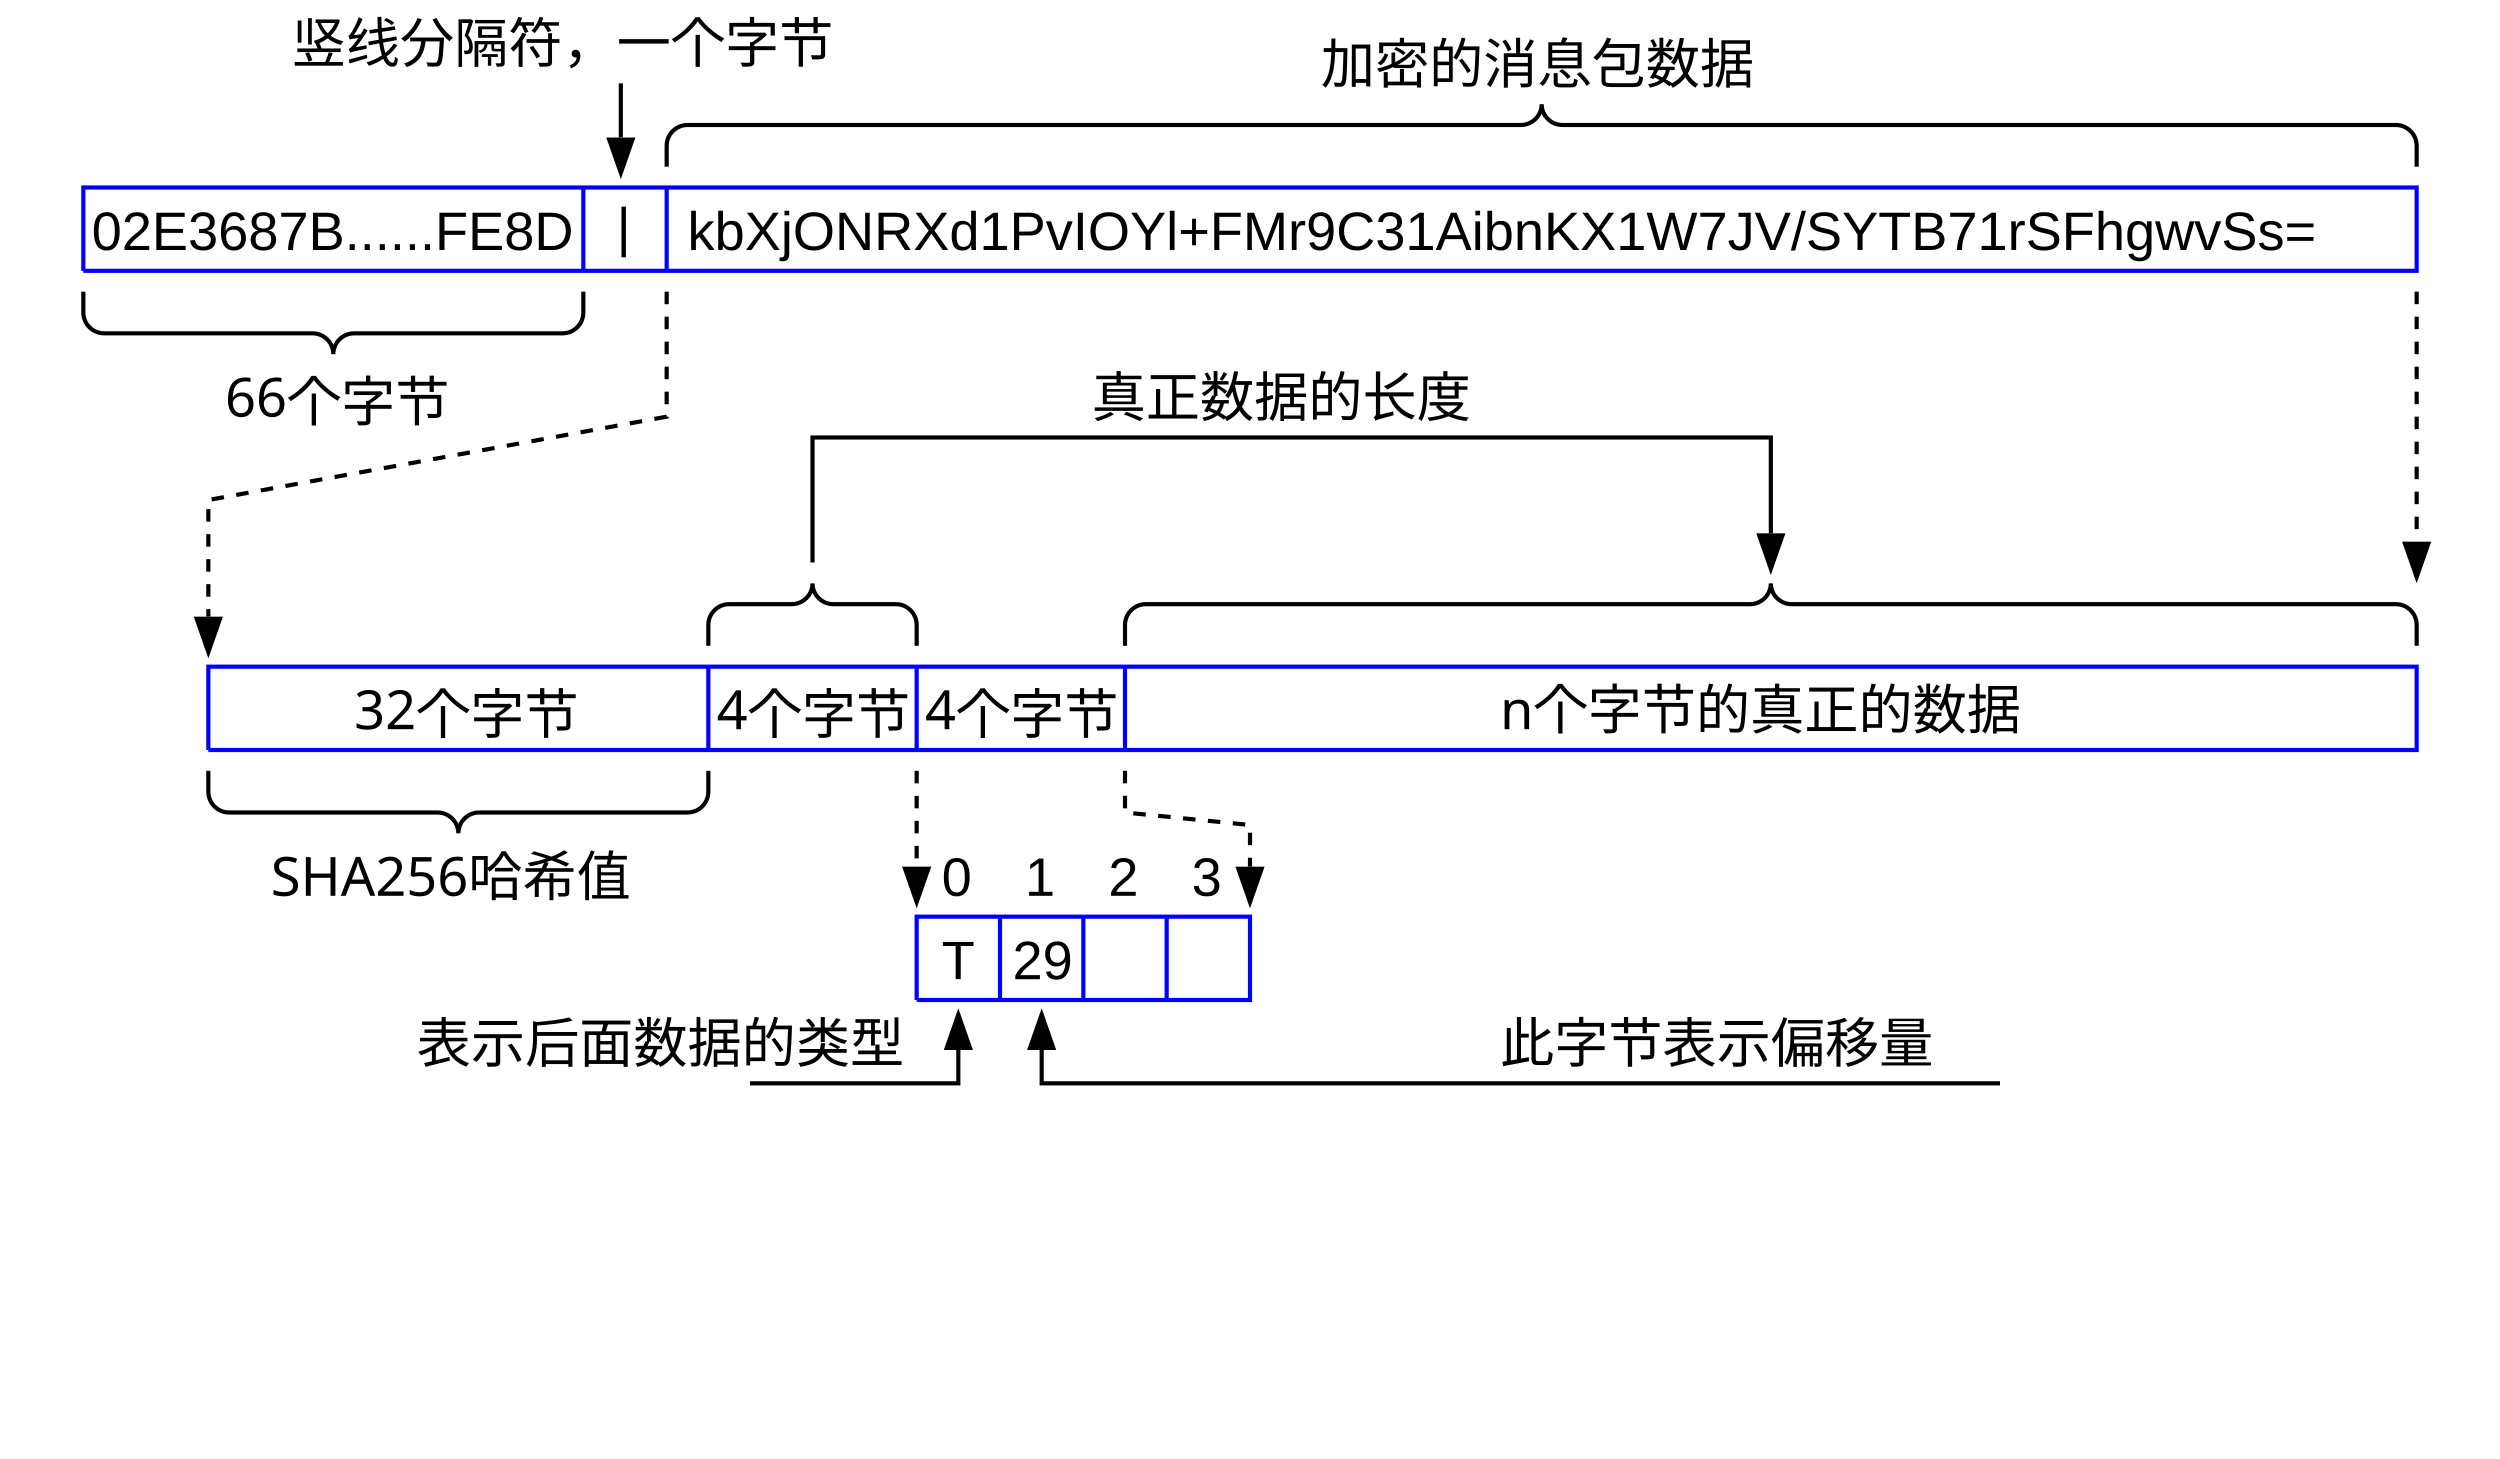
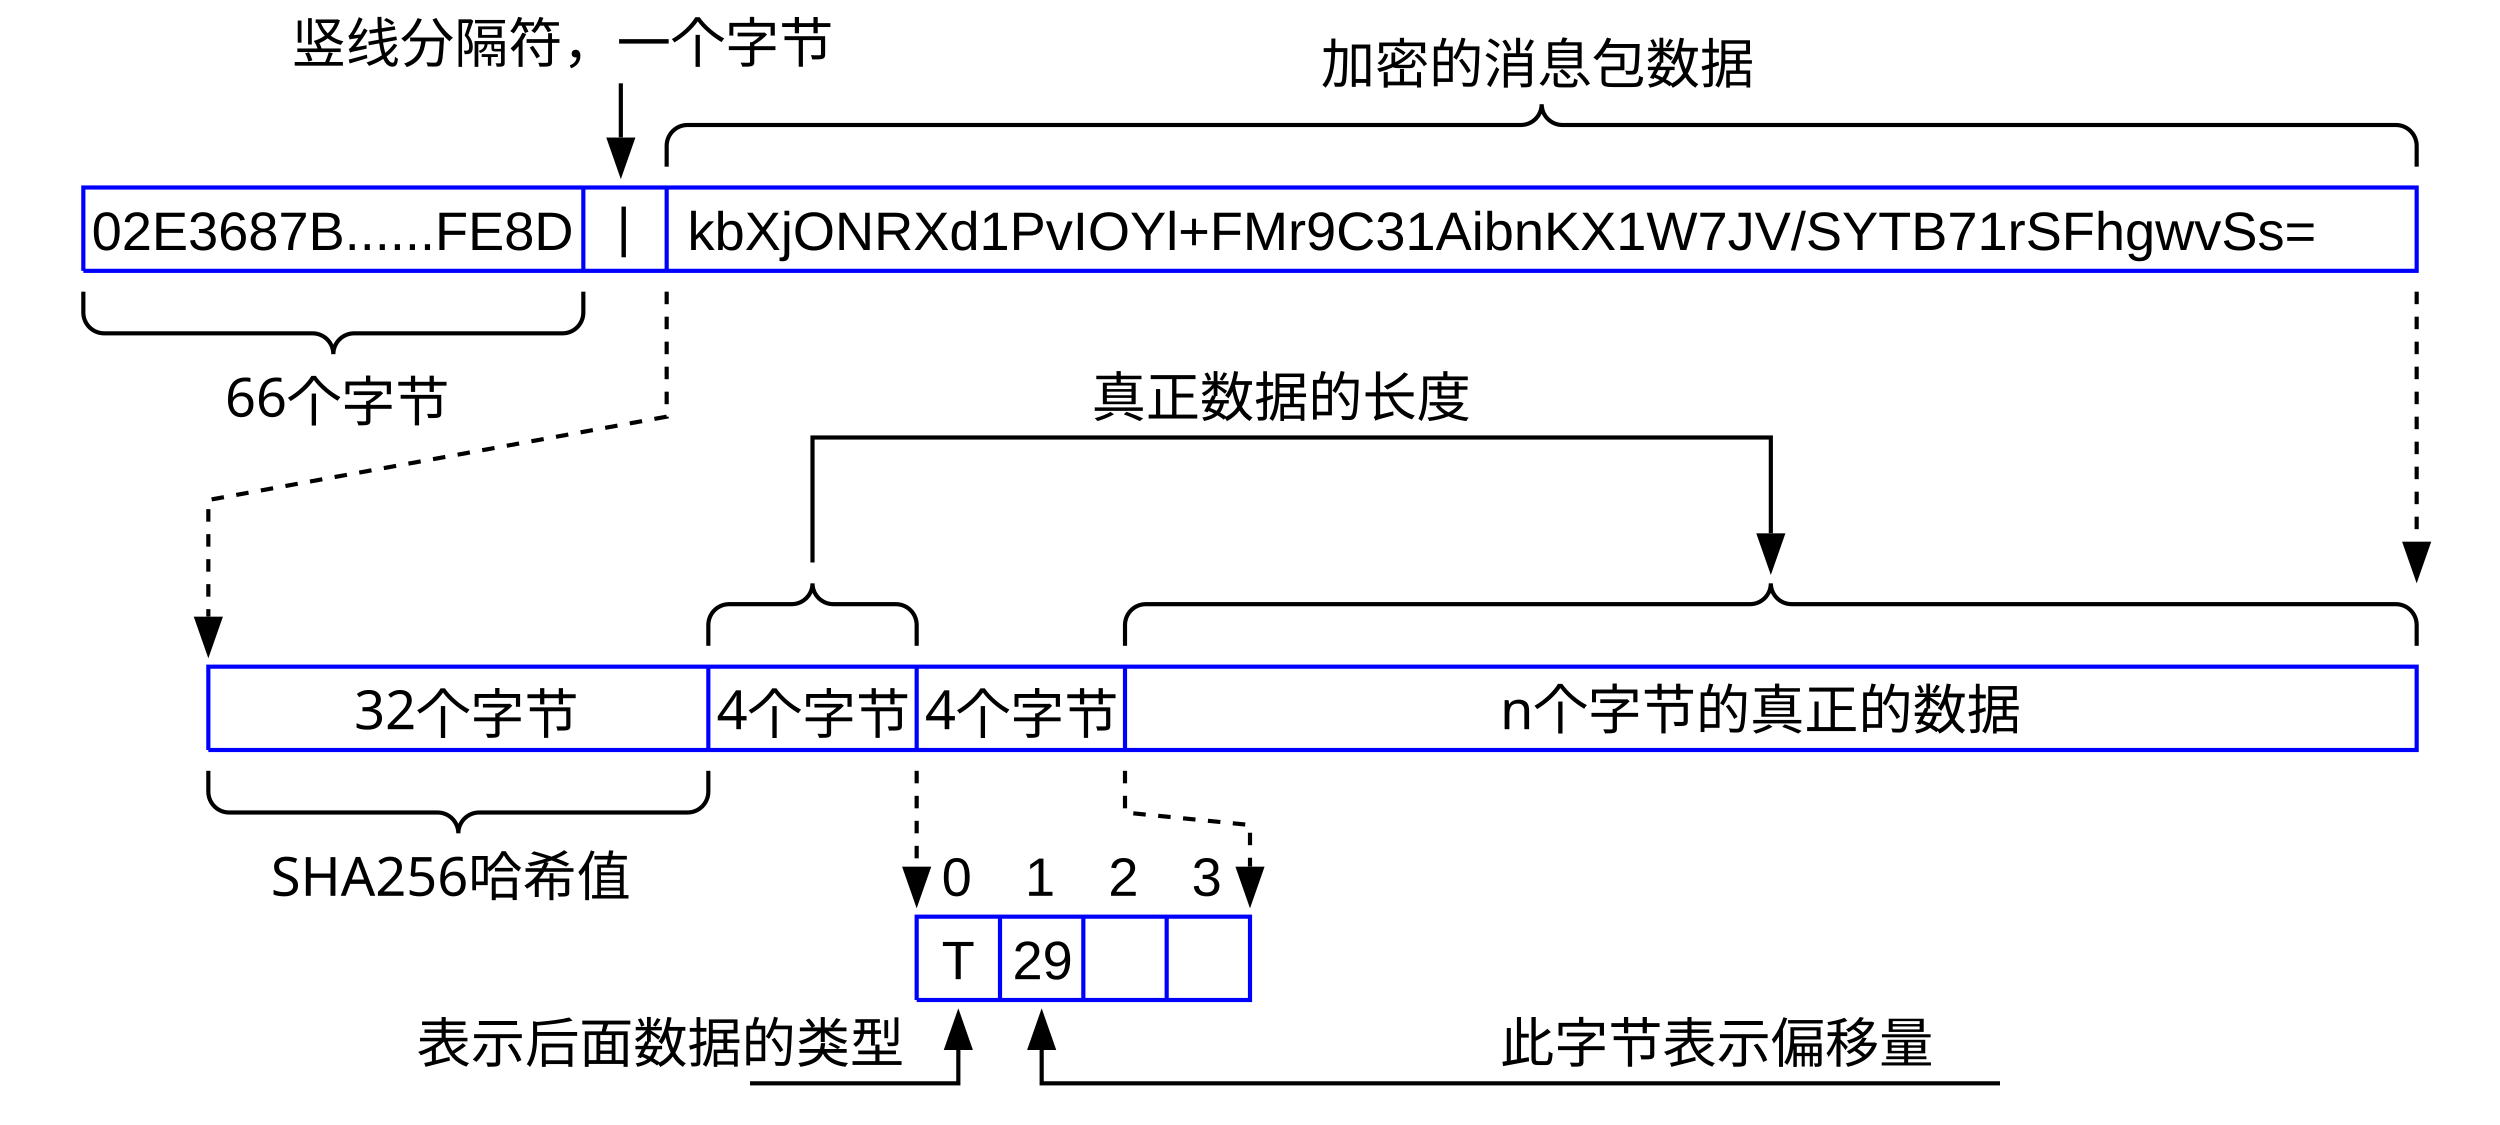
- <svg xmlns="http://www.w3.org/2000/svg" version="1.1" width="600" height="350">
+ <svg xmlns="http://www.w3.org/2000/svg" version="1.1" width="600" height="270">
  <defs>
    <marker id="arrowhead" markerWidth="10" markerHeight="7" refX="0" refY="3.5" orient="auto">
      <polygon points="0 0, 10 3.5, 0 7" />
    </marker>
  </defs>
  <text x="22" y="60" style="font-size:13px;font-family:'Arial'">02E3687B......FE8D</text>
  <text x="148" y="59" style="font-size:13px;font-family:'Arial'">|</text>
  <text x="165" y="60" style="font-size:13px;font-family:'Arial'">kbXjONRXd1PvIOYl+FMr9C31AibnKX1W7JV/SYTB71rSFhgwvSs=</text>
  <path d="M 149 20 V 33" stroke="#000000" stroke-width="1" fill="none" marker-end="url(#arrowhead)" />
  <text x="70" y="15" style="font-size:13px;font-family:'Microsoft Yahei'">竖线分隔符，一个字节</text>
  <path d="M 20 65 h 560 v -20 h -560 v 20" stroke="#0000FF" stroke-width="1" fill="none" />
  <path d="M 140 45 v 20" stroke="#0000FF" stroke-width="1" fill="none" />
  <path d="M 160 45 v 20" stroke="#0000FF" stroke-width="1" fill="none" />
  <path d="M 20 70 v 5 a 5 5 0 0 0 5 5 h 50 a 5 5 0 0 1 5 5 a 5 5 0 0 1 5 -5 h 50 a 5 5 0 0 0 5 -5 v -5" stroke="#000000" stroke-width="1" fill="none" />
  <text x="54" y="100" style="font-size:13px;font-family:'Microsoft Yahei'">66个字节</text>
  <text x="317" y="20" style="font-size:13px;font-family:'Microsoft Yahei'">加密的消息包数据</text>
  <path d="M 160 40 v -5 a 5 5 0 0 1 5 -5 h 200 a 5 5 0 0 0 5 -5 a 5 5 0 0 0 5 5 h 200 a 5 5 0 0 1 5 5 v 5" stroke="#000000" stroke-width="1" fill="none" />
  <path d="M 160 70 v 30 L 50 120 V 148" stroke="#000000" stroke-width="1" stroke-dasharray="3,3" fill="none" marker-end="url(#arrowhead)" />
  <path d="M 580 70 V 130" stroke="#000000" stroke-width="1" stroke-dasharray="3,3" fill="none" marker-end="url(#arrowhead)" />
  <path d="M 50 180 h 530 v -20 h -530 v 20" stroke="#0000FF" stroke-width="1" fill="none" />
  <path d="M 170 160 v 20" stroke="#0000FF" stroke-width="1" fill="none" />
  <path d="M 220 160 v 20" stroke="#0000FF" stroke-width="1" fill="none" />
  <path d="M 270 160 v 20" stroke="#0000FF" stroke-width="1" fill="none" />
  <text x="85" y="175" style="font-size:13px;font-family:'Microsoft Yahei'">32个字节</text>
  <text x="172" y="175" style="font-size:13px;font-family:'Microsoft Yahei'">4个字节</text>
  <text x="222" y="175" style="font-size:13px;font-family:'Microsoft Yahei'">4个字节</text>
  <path d="M 50 185 v 5 a 5 5 0 0 0 5 5 h 50 a 5 5 0 0 1 5 5 a 5 5 0 0 1 5 -5 h 50 a 5 5 0 0 0 5 -5 v -5" stroke="#000000" stroke-width="1" fill="none" />
  <path d="M 170 155 v -5 a 5 5 0 0 1 5 -5 h 15 a 5 5 0 0 0 5 -5 a 5 5 0 0 0 5 5 h 15 a 5 5 0 0 1 5 5 v 5" stroke="#000000" stroke-width="1" fill="none" />
  <path d="M 270 155 v -5 a 5 5 0 0 1 5 -5 h 145 a 5 5 0 0 0 5 -5 a 5 5 0 0 0 5 5 h 145 a 5 5 0 0 1 5 5 v 5" stroke="#000000" stroke-width="1" fill="none" />
  <path d="M 195 135 v -30 H 425 V 128" stroke="#000000" stroke-width="1" fill="none" marker-end="url(#arrowhead)" />
  <text x="65" y="215" style="font-size:13px;font-family:'Microsoft Yahei'">SHA256哈希值</text>
  <text x="360" y="175" style="font-size:13px;font-family:'Microsoft Yahei'">n个字节的真正的数据</text>
  <text x="262" y="100" style="font-size:13px;font-family:'Microsoft Yahei'">真正数据的长度</text>
  <path d="M 220 240 h 80 v -20 h -80 v 20" stroke="#0000FF" stroke-width="1" fill="none" />
  <path d="M 240 220 v 20" stroke="#0000FF" stroke-width="1" fill="none" />
  <path d="M 260 220 v 20" stroke="#0000FF" stroke-width="1" fill="none" />
  <path d="M 280 220 v 20" stroke="#0000FF" stroke-width="1" fill="none" />
  <path d="M 220 185 V 208" stroke="#000000" stroke-width="1" stroke-dasharray="3,3" fill="none" marker-end="url(#arrowhead)" />
  <path d="M 270 185 v 10 L 300 198 V 208" stroke="#000000" stroke-width="1" stroke-dasharray="3,3" fill="none" marker-end="url(#arrowhead)" />
  <text x="226" y="235" style="font-size:13px;font-family:'Arial'">T</text>
  <text x="243" y="235" style="font-size:13px;font-family:'Arial'">29</text>
  <text x="226" y="215" style="font-size:13px;font-family:'Arial'">0</text>
  <text x="246" y="215" style="font-size:13px;font-family:'Arial'">1</text>
  <text x="266" y="215" style="font-size:13px;font-family:'Arial'">2</text>
  <text x="286" y="215" style="font-size:13px;font-family:'Arial'">3</text>
  <path d="M 180 260 H 230 V 252" stroke="#000000" stroke-width="1" fill="none" marker-end="url(#arrowhead)" />
  <path d="M 480 260 H 250 V 252" stroke="#000000" stroke-width="1" fill="none" marker-end="url(#arrowhead)" />
  <text x="100" y="255" style="font-size:13px;font-family:'Microsoft Yahei'">表示后面数据的类型</text>
  <text x="360" y="255" style="font-size:13px;font-family:'Microsoft Yahei'">此字节表示偏移量</text>
</svg>
